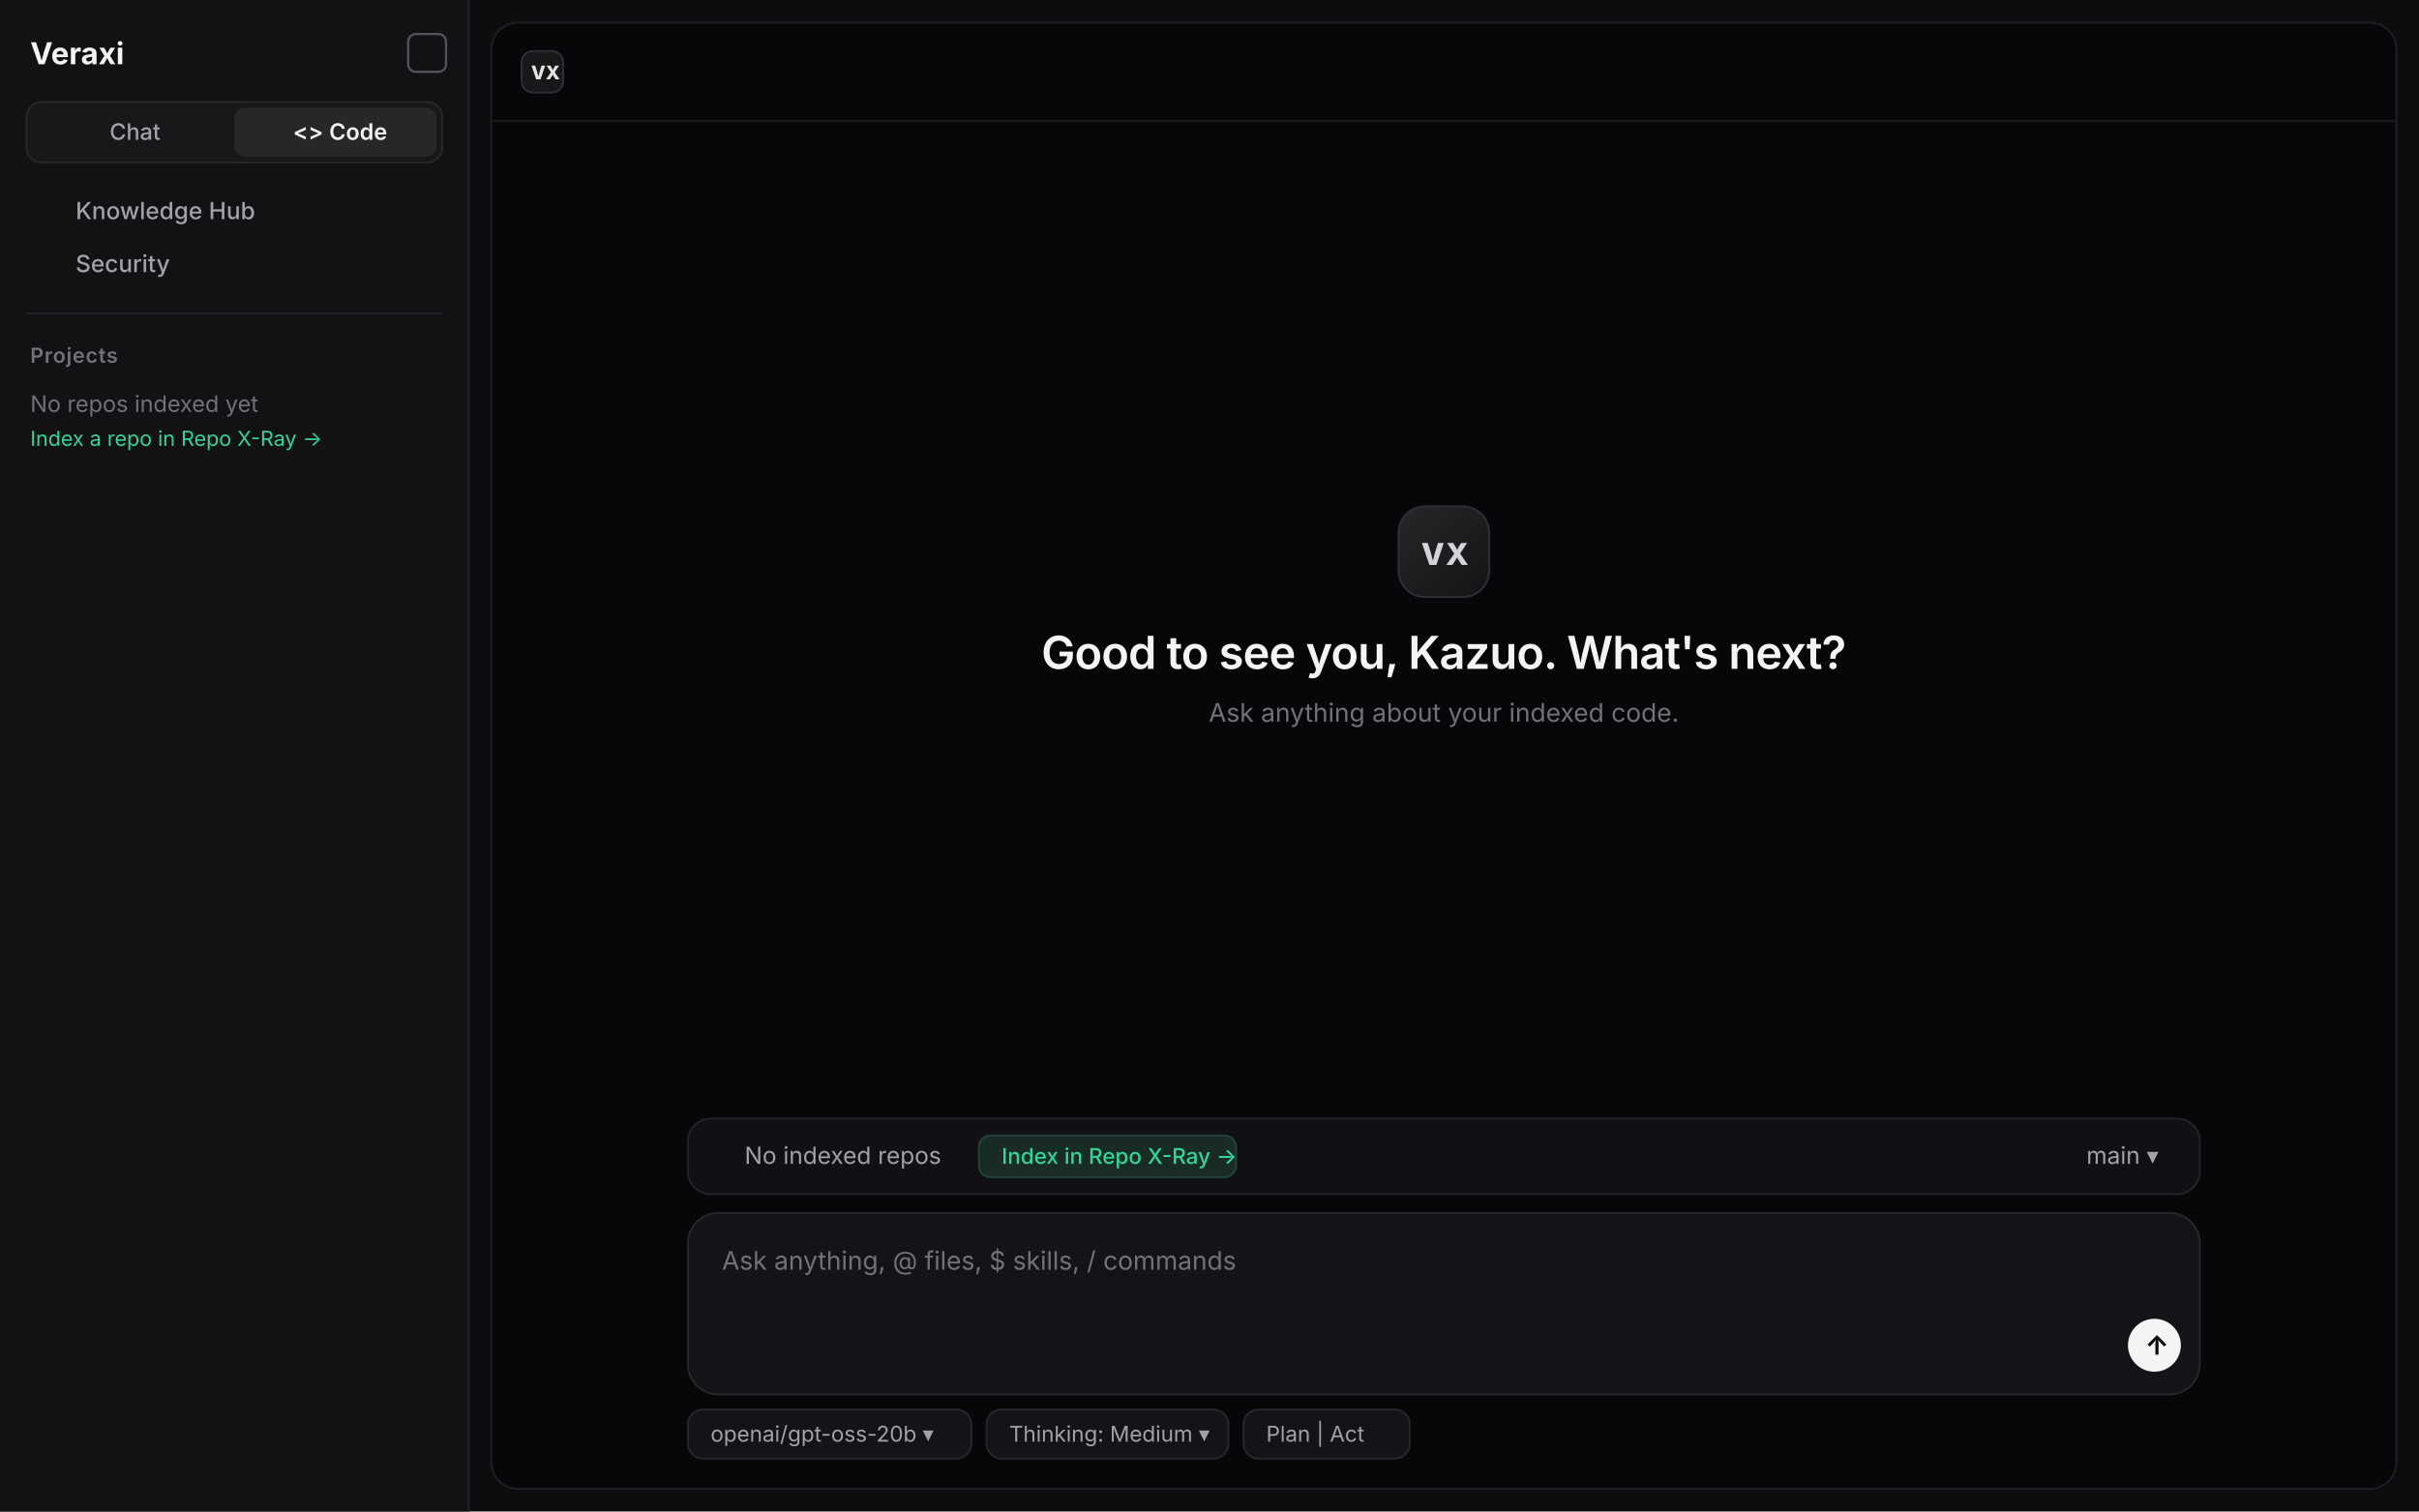
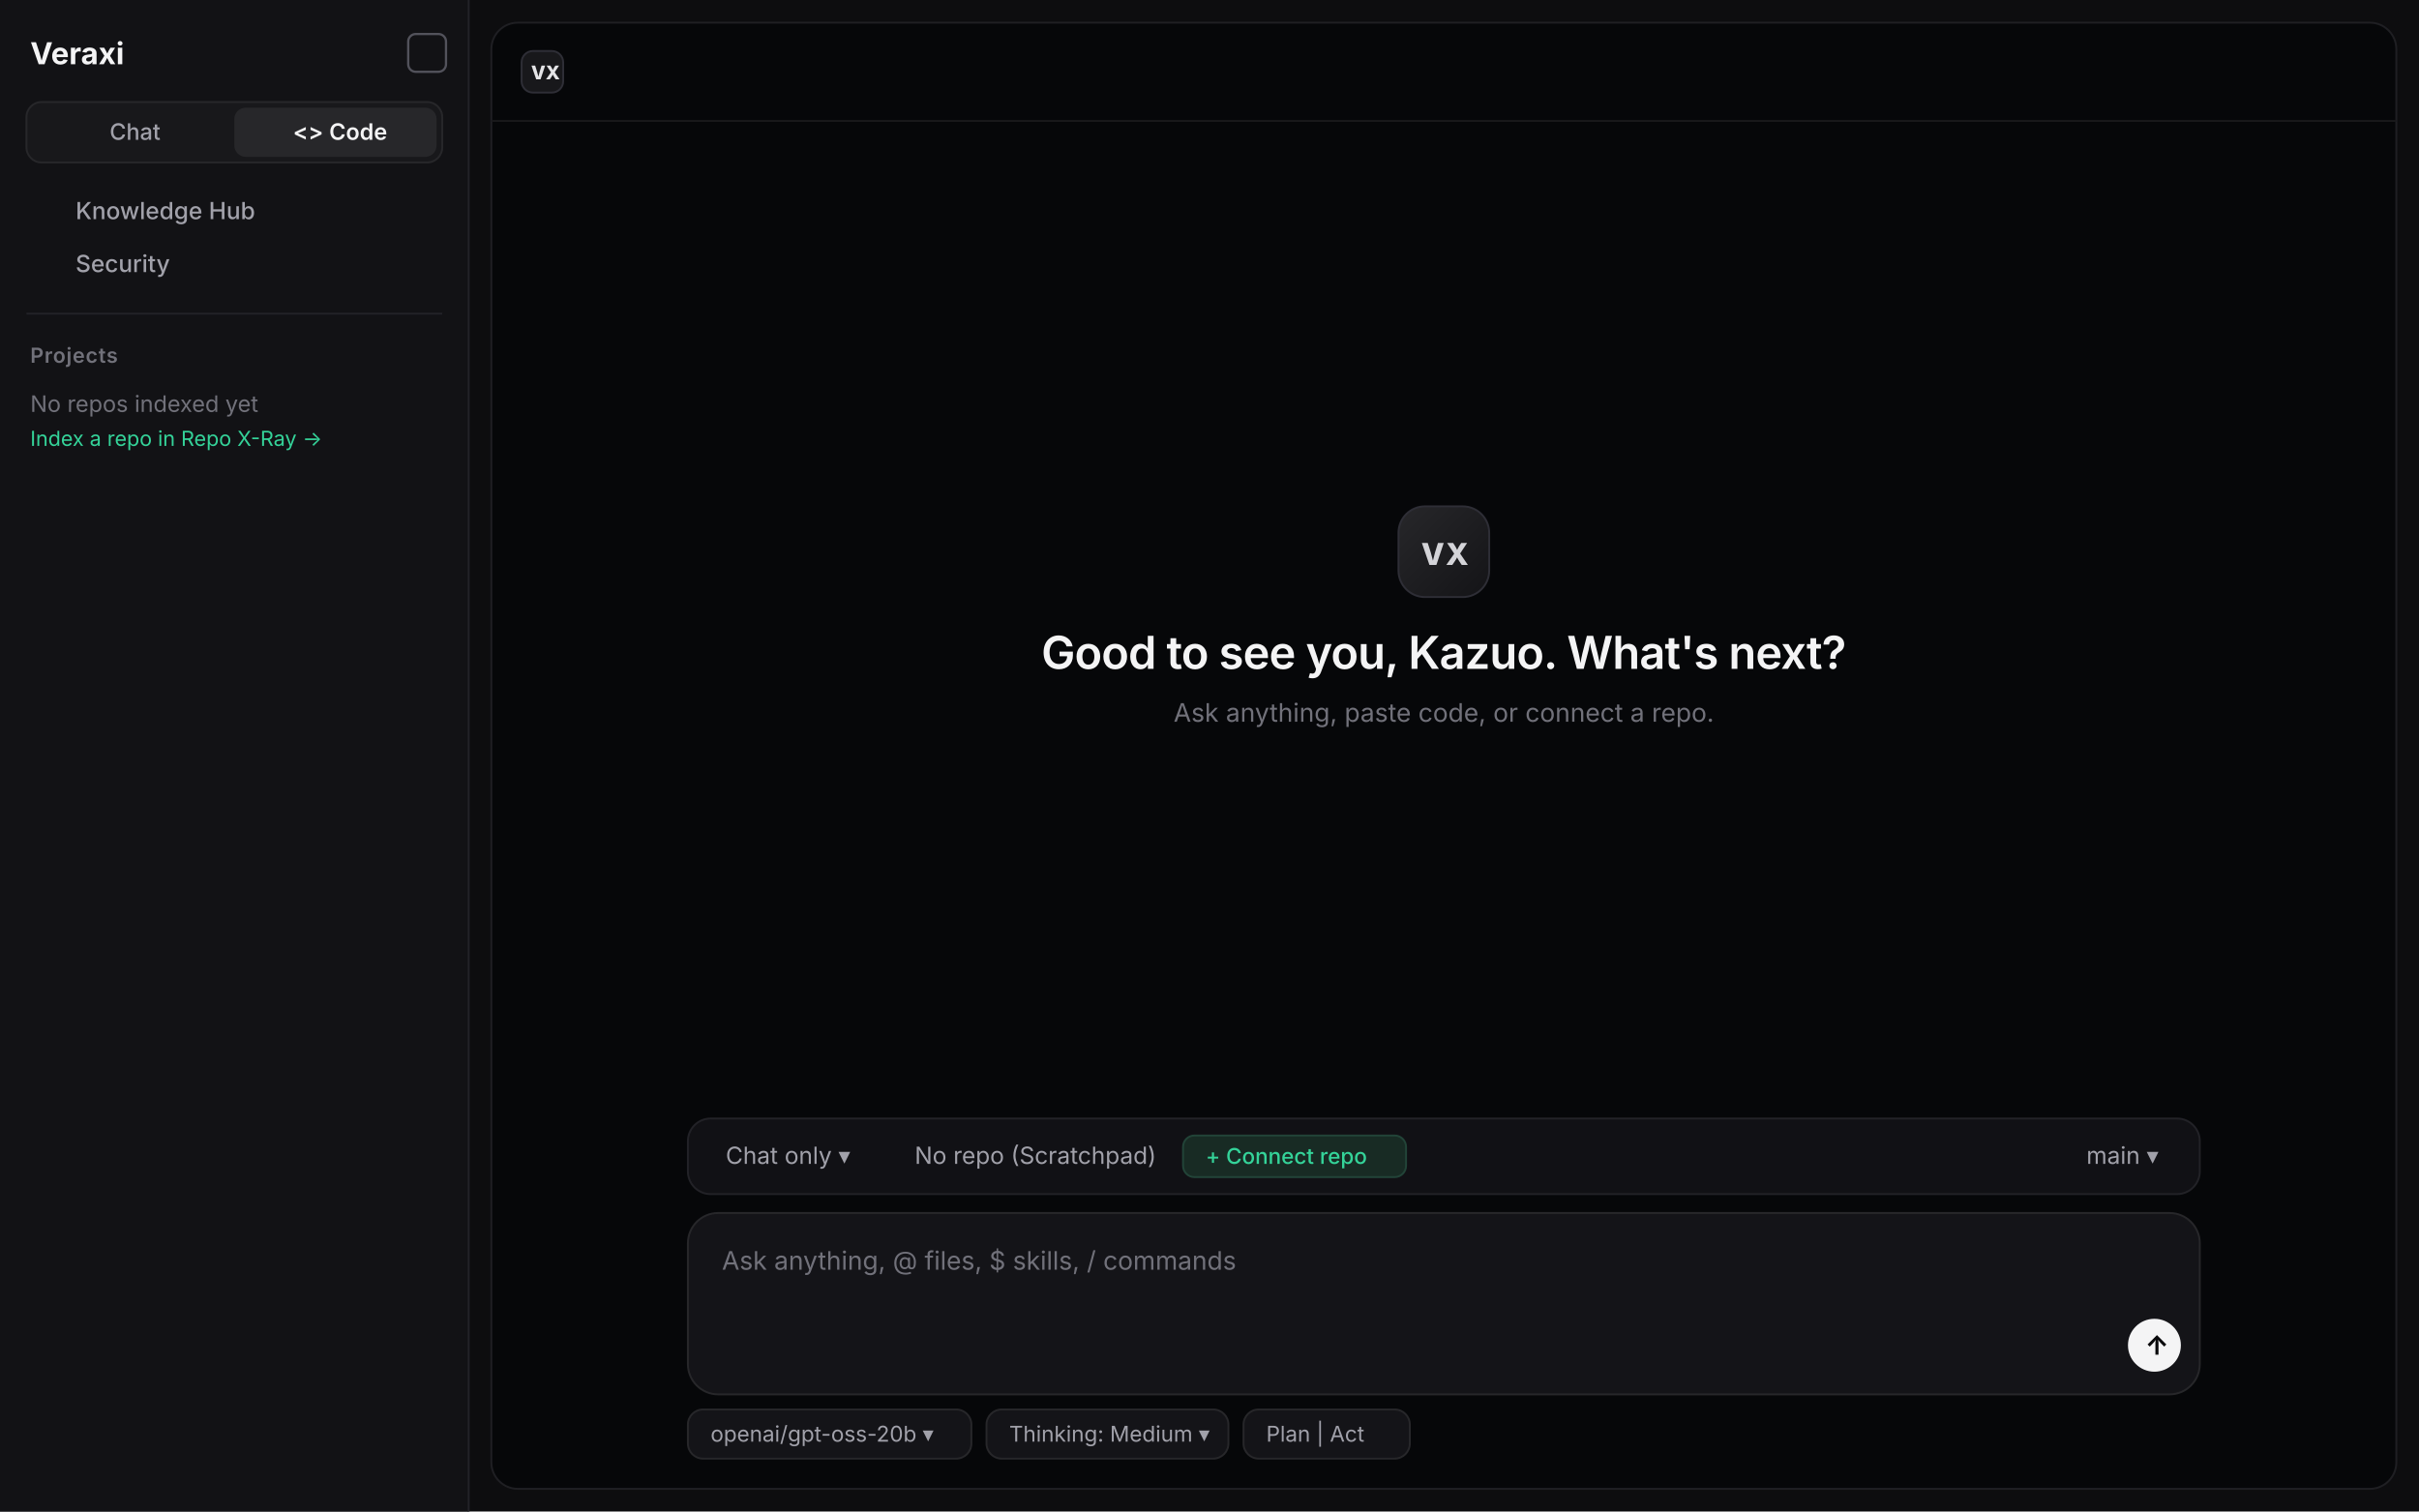
<svg xmlns="http://www.w3.org/2000/svg" viewBox="0 0 1280 800" width="1280" height="800">
  <defs>
    <linearGradient id="logoGlow" x1="0" y1="0" x2="1" y2="1">
      <stop offset="0%" stop-color="#27272A" />
      <stop offset="100%" stop-color="#141417" />
    </linearGradient>
  </defs>
  <rect width="1280" height="800" fill="#0D0D0F" />
  <rect x="0" y="0" width="248" height="800" fill="#121215" />
  <line x1="248" y1="0" x2="248" y2="800" stroke="#222227" stroke-width="1" />
  <text x="16" y="34" fill="#F4F4F5" font-family="Inter, sans-serif" font-size="16" font-weight="700">Veraxi</text>
  <rect x="216" y="18" width="20" height="20" rx="4" fill="none" stroke="#52525B" stroke-width="1.2" />
  <rect x="14" y="54" width="220" height="32" rx="8" fill="#18181B" stroke="#27272A" stroke-width="1" />
  <text x="58" y="74" fill="#A1A1AA" font-family="Inter, sans-serif" font-size="12" font-weight="500">Chat</text>
  <rect x="124" y="57" width="107" height="26" rx="6" fill="#27272A" />
  <text x="155" y="74" fill="#F4F4F5" font-family="Inter, sans-serif" font-size="12" font-weight="600">&lt;&gt; Code</text>
  <text x="40" y="116" fill="#A1A1AA" font-family="Inter, sans-serif" font-size="12.5" font-weight="500">Knowledge Hub</text>
  <text x="40" y="144" fill="#A1A1AA" font-family="Inter, sans-serif" font-size="12.5" font-weight="500">Security</text>
  <line x1="14" y1="166" x2="234" y2="166" stroke="#222227" stroke-width="1" />
  <text x="16" y="192" fill="#71717A" font-family="Inter, sans-serif" font-size="11" font-weight="600" letter-spacing="0.4">Projects</text>
  <text x="16" y="218" fill="#71717A" font-family="Inter, sans-serif" font-size="12">No repos indexed yet</text>
  <text x="16" y="236" fill="#34D399" font-family="Inter, sans-serif" font-size="11">Index a repo in Repo X-Ray →</text>
  <rect x="260" y="12" width="1008" height="776" rx="14" fill="#060709" stroke="#1F1F23" stroke-width="1" />
  <line x1="260" y1="64" x2="1268" y2="64" stroke="#18181B" stroke-width="1" />
  <rect x="276" y="27" width="22" height="22" rx="6" fill="#18181B" stroke="#2E2E36" stroke-width="1" />
  <text x="281" y="42" fill="#E4E4E7" font-family="Inter, sans-serif" font-size="10" font-weight="800">VX</text>
  <rect x="740" y="268" width="48" height="48" rx="14" fill="url(#logoGlow)" stroke="#2E2E36" stroke-width="1" />
  <text x="752" y="299" fill="#D4D4D8" font-family="Inter, sans-serif" font-size="16" font-weight="800" letter-spacing="0.6">VX</text>
  <text x="764" y="354" text-anchor="middle" fill="#F4F4F5" font-family="Inter, sans-serif" font-size="24" font-weight="600" letter-spacing="-0.4">Good to see you, Kazuo. What's next?</text>
-   <text x="764" y="382" text-anchor="middle" fill="#71717A" font-family="Inter, sans-serif" font-size="13.5">Ask anything about your indexed code.</text>
+   <text x="764" y="382" text-anchor="middle" fill="#71717A" font-family="Inter, sans-serif" font-size="13.5">Ask anything, paste code, or connect a repo.</text>
  <rect x="364" y="592" width="800" height="40" rx="12" fill="#111115" stroke="#222227" stroke-width="1" />
-   <text x="394" y="616" fill="#A1A1AA" font-family="Inter, sans-serif" font-size="12.5">No indexed repos</text>
-   <rect x="518" y="601" width="136" height="22" rx="6" fill="#182B24" stroke="#224438" stroke-width="1" />
-   <text x="530" y="616" fill="#34D399" font-family="Inter, sans-serif" font-size="11.5" font-weight="500">Index in Repo X-Ray →</text>
+   <text x="384" y="616" fill="#A1A1AA" font-family="Inter, sans-serif" font-size="12.5">Chat only ▾</text>
+   <text x="484" y="616" fill="#A1A1AA" font-family="Inter, sans-serif" font-size="12.5">No repo (Scratchpad)</text>
+   <rect x="626" y="601" width="118" height="22" rx="6" fill="#182B24" stroke="#224438" stroke-width="1" />
+   <text x="638" y="616" fill="#34D399" font-family="Inter, sans-serif" font-size="11.5" font-weight="500">+ Connect repo</text>
  <text x="1104" y="616" fill="#A1A1AA" font-family="Inter, sans-serif" font-size="12.5">main ▾</text>
  <rect x="364" y="642" width="800" height="96" rx="16" fill="#141418" stroke="#27272A" stroke-width="1" />
  <text x="382" y="672" fill="#71717A" font-family="Inter, sans-serif" font-size="13.5">Ask anything, @ files, $ skills, / commands</text>
  <circle cx="1140" cy="712" r="14" fill="#F4F4F5" />
  <text x="1135" y="717" fill="#09090B" font-family="Inter, sans-serif" font-size="14" font-weight="700">↑</text>
  <rect x="364" y="746" width="150" height="26" rx="8" fill="#141418" stroke="#27272A" stroke-width="1" />
  <text x="376" y="763" fill="#A1A1AA" font-family="Inter, sans-serif" font-size="11.5">openai/gpt-oss-20b ▾</text>
  <rect x="522" y="746" width="128" height="26" rx="8" fill="#141418" stroke="#27272A" stroke-width="1" />
  <text x="534" y="763" fill="#A1A1AA" font-family="Inter, sans-serif" font-size="11.5">Thinking: Medium ▾</text>
  <rect x="658" y="746" width="88" height="26" rx="8" fill="#141418" stroke="#27272A" stroke-width="1" />
  <text x="670" y="763" fill="#A1A1AA" font-family="Inter, sans-serif" font-size="11.5">Plan | Act</text>
</svg>
